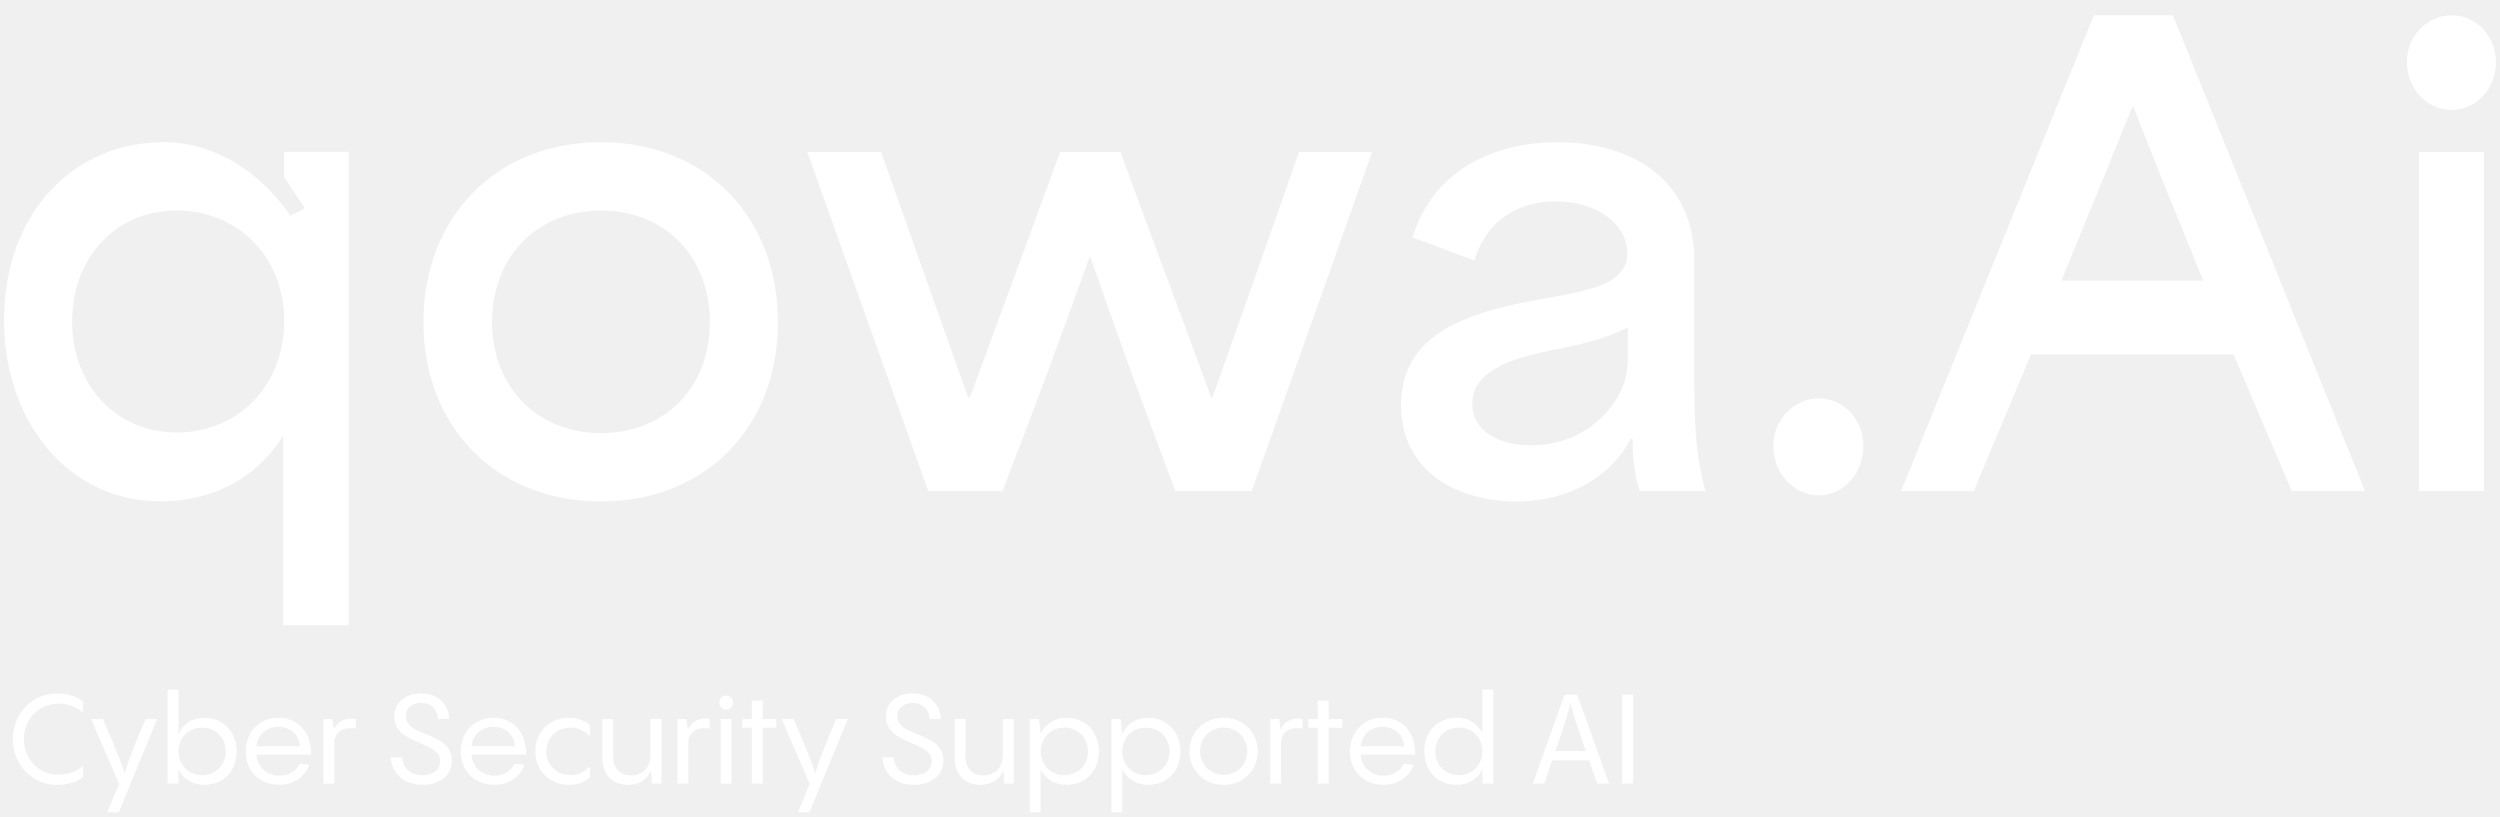
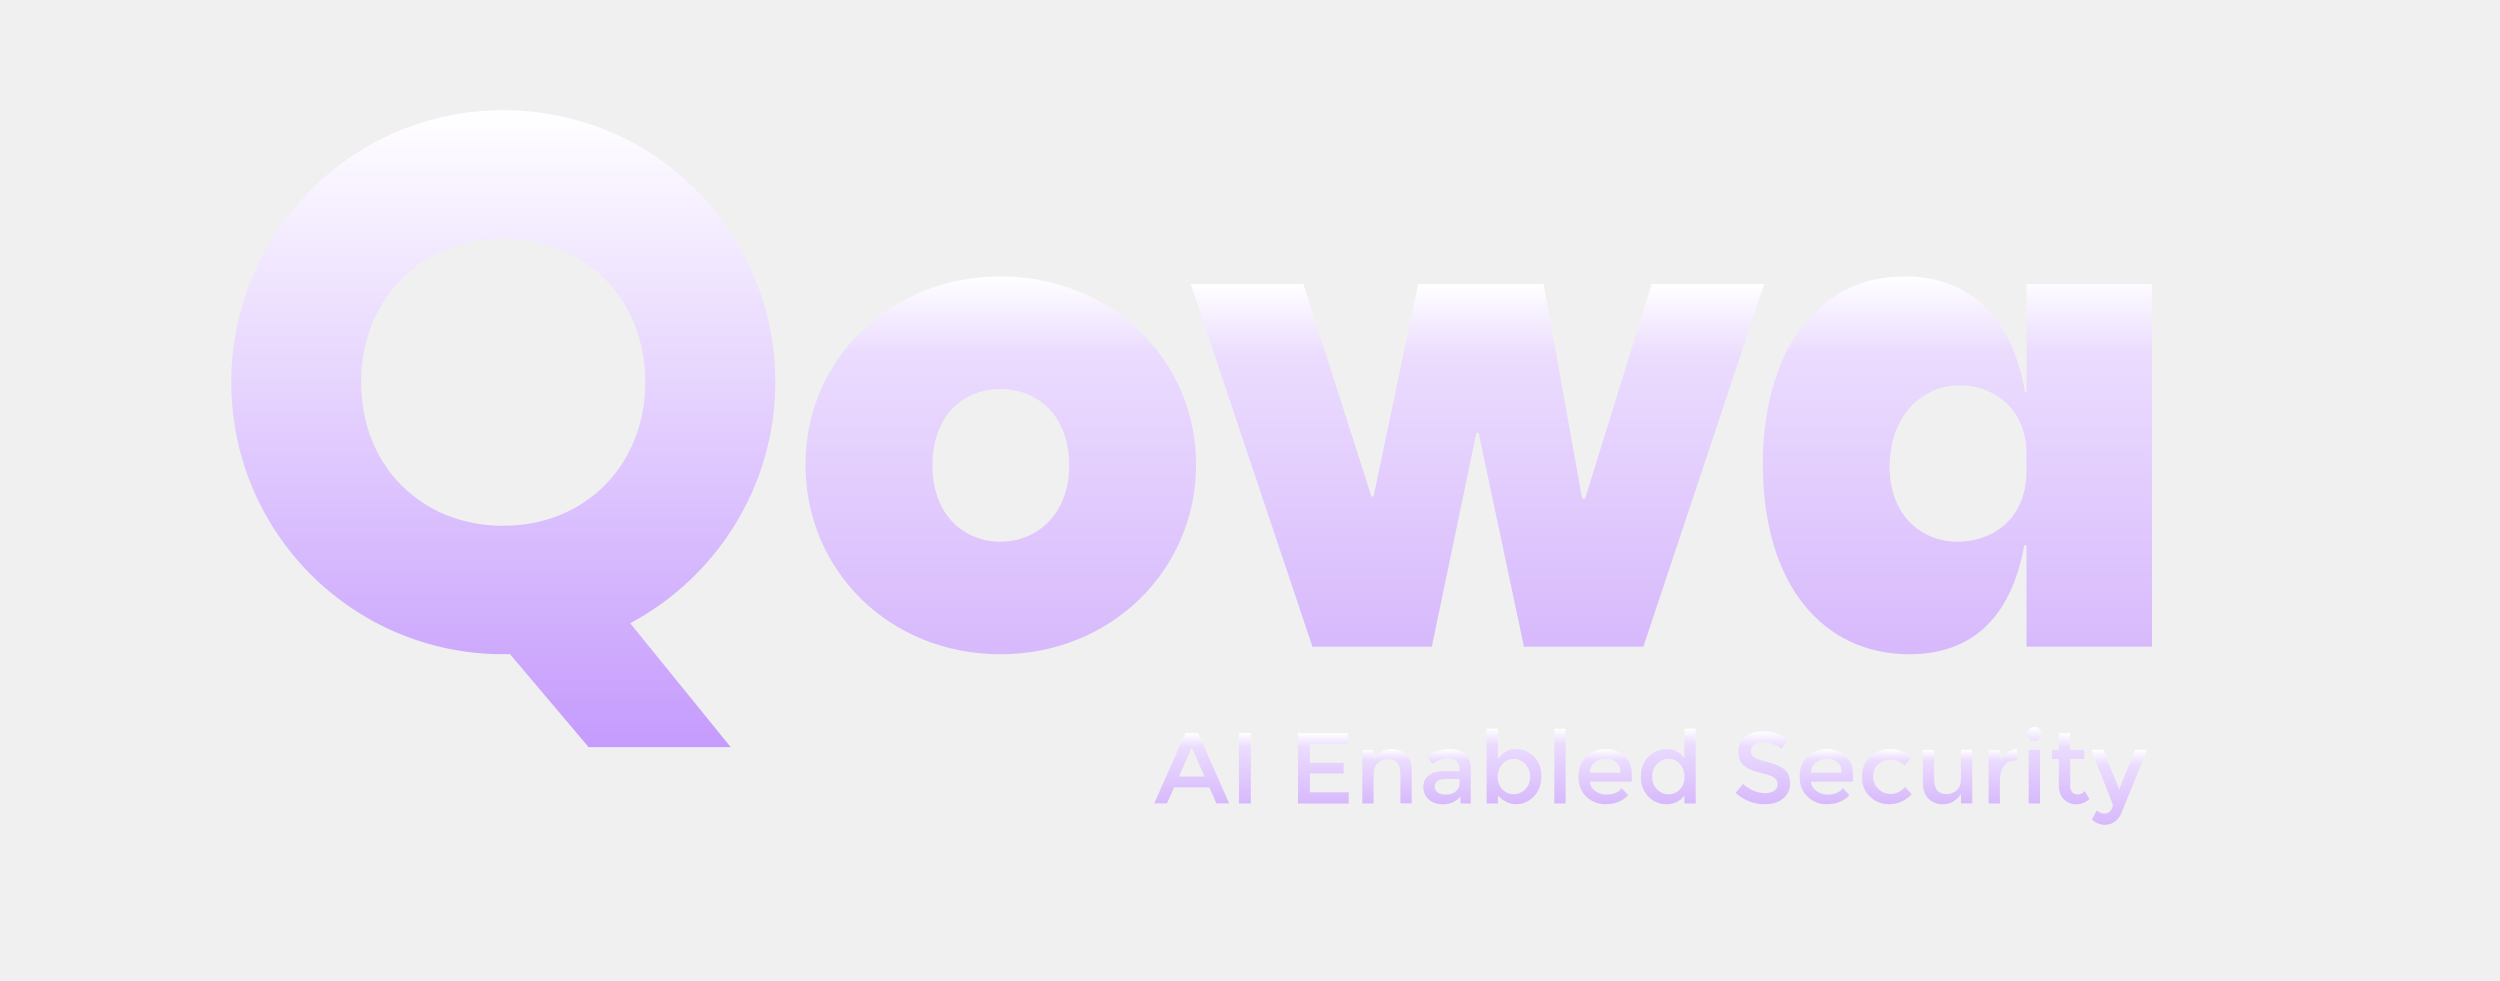
- <svg xmlns="http://www.w3.org/2000/svg" width="147" height="48" viewBox="0 0 147 48" fill="none">
-   <path d="M16.71 8.933V10.402L17.924 12.262L17.078 12.682C16.906 12.437 16.731 12.204 16.549 11.977C14.76 9.734 12.277 8.372 9.65 8.359C9.632 8.359 9.619 8.359 9.601 8.359C4.429 8.359 0.24 12.413 0.24 18.831C0.24 24.822 4.027 29.482 9.447 29.482C12.37 29.482 14.987 28.226 16.652 25.644V36.762H20.5V8.93H16.71V8.933ZM10.399 25.43C6.83 25.43 4.243 22.669 4.243 18.903C4.243 15.103 6.83 12.376 10.399 12.376C13.911 12.376 16.71 15.03 16.71 18.869C16.71 22.707 13.969 25.43 10.399 25.43Z" fill="white" />
-   <path d="M35.336 8.359C29.208 8.359 24.898 12.733 24.898 18.941C24.898 25.145 29.208 29.485 35.336 29.485C41.465 29.485 45.743 25.145 45.743 18.941C45.743 12.737 41.465 8.359 35.336 8.359ZM35.336 25.468C31.581 25.468 28.933 22.741 28.933 18.941C28.933 15.103 31.581 12.379 35.336 12.379C39.123 12.379 41.74 15.106 41.74 18.941C41.743 22.741 39.126 25.468 35.336 25.468Z" fill="white" />
-   <path d="M76.379 8.933C74.718 13.741 72.992 18.545 71.3 23.35H71.207C69.453 18.542 67.637 13.737 65.88 8.933H62.337C60.584 13.741 58.795 18.545 57.041 23.35H56.917C55.222 18.542 53.499 13.737 51.807 8.933H47.467L54.579 28.873H58.95C61.168 23.099 62.396 19.763 64.061 15.137H64.122C67.018 23.422 67.448 24.354 69.109 28.873H73.604L80.685 8.933H76.379Z" fill="white" />
-   <path d="M99.623 22.634V15.319C99.623 10.694 96.112 8.362 91.586 8.362C87.985 8.362 84.288 9.903 83.057 13.957L86.689 15.319C87.397 12.988 89.213 11.839 91.493 11.839C94.017 11.839 95.682 13.273 95.682 14.886C95.682 17.001 92.728 17.146 89.371 17.826C85.677 18.614 82.383 19.942 82.383 23.817C82.383 27.655 85.585 29.485 89.158 29.485C92.298 29.485 94.729 28.013 95.902 25.791H95.995C95.995 26.902 96.088 27.872 96.425 28.876H100.273C99.871 27.298 99.623 25.898 99.623 22.634ZM95.713 21.235C95.713 23.46 93.525 26.184 90.018 26.184C88.016 26.184 86.568 25.286 86.568 23.745C86.568 21.592 89.433 20.984 91.249 20.588C93.374 20.193 94.451 19.869 95.713 19.261V21.235Z" fill="white" />
-   <path d="M106.953 23.425C105.474 23.425 104.273 24.681 104.273 26.221C104.273 27.838 105.474 29.127 106.953 29.127C108.4 29.127 109.57 27.838 109.57 26.221C109.57 24.677 108.397 23.425 106.953 23.425Z" fill="white" />
-   <path d="M127.767 0.899H123.117L111.785 28.873H116.063C117.171 26.184 118.313 23.529 119.42 20.839H131.337L134.755 28.873H139.064L127.767 0.899ZM121.208 16.503C122.746 12.737 124.348 8.864 125.366 6.316H125.459C126.721 9.58 128.169 13.094 129.552 16.503H121.208Z" fill="white" />
-   <path d="M142.234 8.933V28.873H146.051V8.933H142.234ZM144.174 0.899C142.664 0.899 141.525 2.154 141.525 3.626C141.525 5.205 142.664 6.46 144.174 6.46C145.621 6.46 146.76 5.205 146.76 3.626C146.76 2.154 145.621 0.899 144.174 0.899Z" fill="white" />
-   <path d="M0.756 43.462C0.756 41.959 1.891 40.776 3.349 40.776C4.088 40.776 4.594 41.013 4.886 41.254V41.911C4.615 41.66 4.161 41.374 3.428 41.374C2.293 41.374 1.406 42.285 1.406 43.465C1.406 44.645 2.3 45.556 3.428 45.556C4.161 45.556 4.621 45.271 4.886 45.02V45.676C4.594 45.921 4.088 46.154 3.349 46.154C1.891 46.148 0.756 44.965 0.756 43.462Z" fill="white" />
-   <path d="M9.24 42.282L6.984 47.767H6.31L6.998 46.082L5.357 42.282H6.052C6.946 44.359 7.201 45.006 7.325 45.491C7.448 45.006 7.682 44.38 8.556 42.282H9.24Z" fill="white" />
-   <path d="M13.917 44.191C13.917 45.319 13.157 46.148 11.998 46.148C11.338 46.148 10.784 45.811 10.492 45.243V46.075H9.855V40.552H10.492V43.166C10.726 42.592 11.283 42.21 12.029 42.21C13.178 42.21 13.917 43.08 13.917 44.191ZM13.274 44.184C13.274 43.365 12.689 42.784 11.874 42.784C11.069 42.784 10.499 43.396 10.499 44.184C10.499 44.965 11.069 45.577 11.874 45.577C12.686 45.573 13.274 44.992 13.274 44.184Z" fill="white" />
-   <path d="M18.289 44.373H15.084C15.128 45.116 15.699 45.611 16.432 45.611C17.054 45.611 17.45 45.264 17.618 44.903L18.182 44.968C17.986 45.608 17.319 46.148 16.425 46.148C15.29 46.148 14.447 45.367 14.447 44.174C14.447 43.063 15.252 42.2 16.366 42.2C17.512 42.203 18.309 43.035 18.289 44.373ZM15.084 43.881H17.625C17.604 43.235 17.099 42.733 16.366 42.733C15.668 42.733 15.132 43.218 15.084 43.881Z" fill="white" />
-   <path d="M19.627 42.908C19.84 42.458 20.235 42.179 20.923 42.268L20.916 42.836C20.119 42.726 19.658 43.063 19.658 43.733V46.075H19.021V42.282H19.555L19.627 42.908Z" fill="white" />
-   <path d="M22.98 44.535H23.648C23.692 45.257 24.239 45.587 24.827 45.587C25.47 45.587 25.883 45.25 25.883 44.755C25.883 43.534 23.183 43.826 23.183 42.12C23.183 41.302 23.864 40.772 24.765 40.772C25.732 40.772 26.368 41.378 26.413 42.268L25.763 42.282C25.711 41.701 25.347 41.333 24.776 41.333C24.27 41.333 23.861 41.611 23.861 42.1C23.861 43.389 26.571 42.99 26.571 44.72C26.571 45.604 25.845 46.148 24.827 46.148C23.765 46.148 23.025 45.487 22.98 44.535Z" fill="white" />
-   <path d="M30.931 44.373H27.726C27.771 45.116 28.342 45.611 29.074 45.611C29.697 45.611 30.092 45.264 30.261 44.903L30.825 44.968C30.629 45.608 29.962 46.148 29.067 46.148C27.932 46.148 27.09 45.367 27.09 44.174C27.09 43.063 27.895 42.2 29.009 42.2C30.157 42.203 30.955 43.035 30.931 44.373ZM27.726 43.881H30.268C30.247 43.235 29.741 42.733 29.009 42.733C28.311 42.733 27.778 43.218 27.726 43.881Z" fill="white" />
-   <path d="M31.475 44.177C31.475 43.049 32.303 42.203 33.473 42.203C33.947 42.203 34.367 42.358 34.687 42.654V43.293C34.388 42.99 34.013 42.784 33.531 42.784C32.733 42.784 32.118 43.389 32.118 44.177C32.118 44.965 32.733 45.577 33.531 45.577C34.016 45.577 34.388 45.364 34.687 45.068V45.701C34.364 46.003 33.947 46.151 33.473 46.151C32.3 46.148 31.475 45.302 31.475 44.177Z" fill="white" />
-   <path d="M38.253 42.282H38.896V46.075H38.346L38.281 45.309C38.047 45.838 37.586 46.148 36.926 46.148C36.128 46.148 35.416 45.676 35.416 44.514V42.282H36.052V44.425C36.052 45.309 36.565 45.594 37.115 45.594C37.816 45.594 38.25 45.123 38.25 44.335V42.282H38.253Z" fill="white" />
-   <path d="M40.439 42.908C40.653 42.458 41.048 42.179 41.736 42.268L41.729 42.836C40.931 42.726 40.47 43.063 40.47 43.733V46.075H39.834V42.282H40.367L40.439 42.908Z" fill="white" />
-   <path d="M42.293 41.312C42.293 41.085 42.468 40.9 42.695 40.9C42.922 40.9 43.105 41.085 43.105 41.312C43.105 41.532 42.922 41.718 42.695 41.718C42.468 41.718 42.293 41.532 42.293 41.312ZM43.012 42.282V46.075H42.376V42.282H43.012Z" fill="white" />
-   <path d="M45.647 42.282V42.791H44.849V46.075H44.206V42.791H43.648V42.282H44.206V41.192H44.849V42.282H45.647Z" fill="white" />
-   <path d="M49.849 42.282L47.593 47.767H46.919L47.607 46.082L45.967 42.282H46.661C47.556 44.359 47.81 45.006 47.934 45.491C48.058 45.006 48.292 44.38 49.165 42.282H49.849Z" fill="white" />
-   <path d="M51.885 44.535H52.552C52.597 45.257 53.144 45.587 53.732 45.587C54.375 45.587 54.787 45.25 54.787 44.755C54.787 43.534 52.088 43.826 52.088 42.12C52.088 41.302 52.769 40.772 53.67 40.772C54.636 40.772 55.272 41.378 55.317 42.268L54.667 42.282C54.615 41.701 54.251 41.333 53.68 41.333C53.174 41.333 52.765 41.611 52.765 42.1C52.765 43.389 55.475 42.99 55.475 44.72C55.475 45.604 54.749 46.148 53.732 46.148C52.665 46.148 51.926 45.487 51.885 44.535Z" fill="white" />
-   <path d="M58.97 42.282H59.613V46.075H59.063L58.998 45.309C58.764 45.838 58.303 46.148 57.643 46.148C56.845 46.148 56.133 45.676 56.133 44.514V42.282H56.769V44.425C56.769 45.309 57.282 45.594 57.832 45.594C58.533 45.594 58.967 45.123 58.967 44.335V42.282H58.97Z" fill="white" />
-   <path d="M64.614 44.191C64.614 45.319 63.854 46.148 62.695 46.148C62.035 46.148 61.481 45.811 61.189 45.243V47.767H60.553V42.282H61.096L61.192 43.152V43.166C61.426 42.592 61.983 42.21 62.73 42.21C63.875 42.21 64.614 43.08 64.614 44.191ZM63.971 44.184C63.971 43.365 63.387 42.784 62.572 42.784C61.767 42.784 61.196 43.396 61.196 44.184C61.196 44.965 61.767 45.577 62.572 45.577C63.387 45.573 63.971 44.992 63.971 44.184Z" fill="white" />
-   <path d="M69.411 44.191C69.411 45.319 68.651 46.148 67.492 46.148C66.832 46.148 66.278 45.811 65.986 45.243V47.767H65.35V42.282H65.893L65.989 43.152V43.166C66.223 42.592 66.78 42.21 67.527 42.21C68.672 42.21 69.411 43.08 69.411 44.191ZM68.765 44.184C68.765 43.365 68.18 42.784 67.365 42.784C66.56 42.784 65.989 43.396 65.989 44.184C65.989 44.965 66.56 45.577 67.365 45.577C68.18 45.573 68.765 44.992 68.765 44.184Z" fill="white" />
-   <path d="M69.938 44.177C69.938 43.049 70.801 42.203 71.949 42.203C73.091 42.203 73.954 43.049 73.954 44.177C73.954 45.305 73.091 46.151 71.949 46.151C70.801 46.148 69.938 45.302 69.938 44.177ZM73.335 44.167C73.335 43.379 72.734 42.784 71.953 42.784C71.169 42.784 70.563 43.379 70.563 44.167C70.563 44.961 71.172 45.566 71.953 45.566C72.734 45.566 73.335 44.965 73.335 44.167Z" fill="white" />
-   <path d="M75.295 42.908C75.508 42.458 75.903 42.179 76.591 42.268L76.584 42.836C75.787 42.726 75.326 43.063 75.326 43.733V46.075H74.689V42.282H75.222L75.295 42.908Z" fill="white" />
-   <path d="M78.928 42.282V42.791H78.13V46.075H77.487V42.791H76.93V42.282H77.487V41.192H78.13V42.282H78.928Z" fill="white" />
-   <path d="M83.216 44.373H80.011C80.056 45.116 80.627 45.611 81.359 45.611C81.982 45.611 82.377 45.264 82.546 44.903L83.11 44.968C82.914 45.608 82.247 46.148 81.353 46.148C80.218 46.148 79.375 45.367 79.375 44.174C79.375 43.063 80.18 42.2 81.294 42.2C82.443 42.203 83.241 43.035 83.216 44.373ZM80.011 43.881H82.553C82.532 43.235 82.026 42.733 81.294 42.733C80.596 42.733 80.063 43.218 80.011 43.881Z" fill="white" />
-   <path d="M87.171 40.552H87.808V46.075H87.171V45.185C86.938 45.766 86.38 46.148 85.634 46.148C84.492 46.148 83.746 45.278 83.746 44.167C83.746 43.039 84.506 42.2 85.672 42.2C86.322 42.2 86.879 42.547 87.171 43.104V40.552ZM87.165 44.177C87.165 43.396 86.594 42.784 85.789 42.784C84.977 42.784 84.4 43.365 84.4 44.177C84.4 44.995 84.977 45.577 85.789 45.577C86.594 45.573 87.165 44.965 87.165 44.177Z" fill="white" />
-   <path d="M93.912 46.075C93.73 45.56 93.575 45.112 93.437 44.707H91.271L90.803 46.075H90.129L91.996 40.848H92.736L94.617 46.075H93.912ZM93.248 44.16C92.516 42.048 92.392 41.636 92.34 41.274C92.289 41.636 92.179 42.055 91.463 44.16H93.248Z" fill="white" />
-   <path d="M95.377 46.075V40.848H96.027V46.075H95.377Z" fill="white" />
+ <svg xmlns="http://www.w3.org/2000/svg" width="153" height="60" viewBox="0 0 153 60" fill="none">
+   <path d="M31.217 40.039H30.8C21.599 40.039 14.153 32.594 14.153 23.392C14.153 14.191 21.599 6.745 30.8 6.745C40.002 6.745 47.447 14.143 47.447 23.392C47.447 29.773 43.841 35.325 38.568 38.141L44.717 45.724H36.022L31.212 40.035L31.217 40.039ZM39.491 23.392C39.491 18.304 35.837 14.607 30.796 14.607C25.755 14.607 22.101 18.308 22.101 23.392C22.101 28.476 25.755 32.177 30.796 32.177C35.837 32.177 39.491 28.433 39.491 23.392Z" fill="url(#paint0_linear_18956_54640)" />
+   <path d="M49.294 28.433C49.294 22.005 54.472 16.917 61.226 16.917C67.98 16.917 73.201 22.005 73.201 28.433C73.201 34.861 68.023 40.039 61.226 40.039C54.429 40.039 49.294 34.908 49.294 28.433ZM65.434 28.48C65.434 25.427 63.493 23.808 61.226 23.808C58.959 23.808 57.065 25.427 57.065 28.48C57.065 31.533 59.006 33.152 61.226 33.152C63.446 33.152 65.434 31.486 65.434 28.48Z" fill="url(#paint1_linear_18956_54640)" />
+   <path d="M72.875 17.381H79.766L83.927 30.374H84.065L86.791 17.381H94.468L96.826 30.515H97.01L101.081 17.381H107.972L100.574 39.575H93.266L90.492 26.488H90.355L87.628 39.575H80.32L72.875 17.381Z" fill="url(#paint2_linear_18956_54640)" />
+   <path d="M107.882 28.433C107.882 21.82 110.982 16.917 116.577 16.917C120.231 16.917 123.099 19.09 123.928 23.993H124.023V17.381H131.7V39.575H124.023V33.379H123.885C123.099 37.725 120.742 40.039 116.856 40.039C111.536 40.039 107.887 35.737 107.887 28.433H107.882ZM119.81 33.152C121.846 33.152 123.971 31.855 124.018 28.944V27.557C123.924 24.968 121.983 23.581 119.948 23.581C117.591 23.581 115.645 25.479 115.645 28.575C115.645 31.49 117.543 33.152 119.806 33.152H119.81Z" fill="url(#paint3_linear_18956_54640)" />
+   <path d="M71.853 48.188L71.419 49.167H70.642L72.544 44.856H73.321L75.223 49.167H74.446L74.012 48.188H71.853ZM73.716 47.519L72.934 45.741L72.153 47.519H73.72H73.716Z" fill="url(#paint4_linear_18956_54640)" />
+   <path d="M75.82 44.861H76.55V49.172H75.82V44.861Z" fill="url(#paint5_linear_18956_54640)" />
+   <path d="M82.467 44.861V45.544H80.165V46.686H82.231V47.334H80.165V48.49H82.54V49.177H79.436V44.866H82.467V44.861Z" fill="url(#paint6_linear_18956_54640)" />
+   <path d="M84.064 47.394V49.172H83.373V45.891H84.064V46.488C84.176 46.286 84.331 46.127 84.524 46.012C84.717 45.896 84.932 45.84 85.155 45.84C85.524 45.84 85.825 45.952 86.052 46.179C86.28 46.407 86.396 46.733 86.396 47.158V49.167H85.705V47.364C85.705 46.759 85.456 46.458 84.953 46.458C84.713 46.458 84.507 46.535 84.331 46.694C84.154 46.853 84.064 47.085 84.064 47.39V47.394Z" fill="url(#paint7_linear_18956_54640)" />
+   <path d="M90.015 49.172H89.384V48.734C89.113 49.06 88.748 49.223 88.293 49.223C87.954 49.223 87.67 49.129 87.443 48.931C87.219 48.738 87.108 48.48 87.108 48.158C87.108 47.837 87.228 47.596 87.464 47.433C87.7 47.27 88.027 47.192 88.435 47.192H89.328V47.068C89.328 46.63 89.083 46.415 88.598 46.415C88.293 46.415 87.975 46.527 87.649 46.75L87.34 46.316C87.739 45.999 88.19 45.84 88.697 45.84C89.083 45.84 89.401 45.939 89.645 46.132C89.89 46.329 90.01 46.634 90.01 47.055V49.172H90.015ZM89.328 47.948V47.669H88.551C88.052 47.669 87.803 47.824 87.803 48.137C87.803 48.296 87.864 48.42 87.988 48.502C88.113 48.588 88.284 48.627 88.503 48.627C88.722 48.627 88.916 48.566 89.079 48.442C89.242 48.317 89.323 48.15 89.323 47.944L89.328 47.948Z" fill="url(#paint8_linear_18956_54640)" />
+   <path d="M92.738 45.84C93.18 45.84 93.553 45.99 93.867 46.295C94.18 46.6 94.335 47.004 94.335 47.51C94.335 48.017 94.18 48.429 93.871 48.742C93.562 49.06 93.197 49.219 92.785 49.219C92.373 49.219 91.999 49.039 91.673 48.678V49.172H90.981V44.595H91.673V46.462C91.943 46.046 92.3 45.84 92.742 45.84H92.738ZM91.66 47.536C91.66 47.849 91.754 48.103 91.943 48.305C92.132 48.502 92.364 48.605 92.635 48.605C92.905 48.605 93.141 48.506 93.343 48.309C93.545 48.111 93.644 47.854 93.644 47.54C93.644 47.227 93.545 46.965 93.347 46.759C93.15 46.553 92.914 46.445 92.639 46.445C92.364 46.445 92.132 46.548 91.943 46.759C91.754 46.969 91.66 47.227 91.66 47.54V47.536Z" fill="url(#paint9_linear_18956_54640)" />
+   <path d="M95.816 49.172H95.124V44.595H95.816V49.172Z" fill="url(#paint10_linear_18956_54640)" />
+   <path d="M99.87 47.832H97.298C97.315 48.073 97.422 48.261 97.624 48.407C97.826 48.553 98.058 48.627 98.315 48.627C98.728 48.627 99.041 48.498 99.251 48.236L99.646 48.669C99.294 49.034 98.831 49.219 98.264 49.219C97.804 49.219 97.409 49.065 97.087 48.76C96.765 48.455 96.602 48.043 96.602 47.527C96.602 47.012 96.765 46.6 97.096 46.295C97.427 45.99 97.813 45.84 98.26 45.84C98.706 45.84 99.084 45.973 99.397 46.243C99.711 46.514 99.865 46.883 99.865 47.355V47.832H99.87ZM97.298 47.291H99.178C99.178 47.016 99.093 46.802 98.921 46.656C98.749 46.51 98.534 46.432 98.281 46.432C98.028 46.432 97.8 46.51 97.598 46.664C97.396 46.819 97.298 47.029 97.298 47.291Z" fill="url(#paint11_linear_18956_54640)" />
+   <path d="M100.883 48.751C100.574 48.438 100.419 48.026 100.419 47.519C100.419 47.012 100.578 46.6 100.896 46.299C101.213 45.995 101.591 45.844 102.029 45.844C102.467 45.844 102.819 46.029 103.085 46.398V44.595H103.777V49.172H103.085V48.678C102.832 49.039 102.458 49.219 101.969 49.219C101.552 49.219 101.192 49.065 100.883 48.751ZM101.11 47.545C101.11 47.858 101.209 48.116 101.411 48.313C101.613 48.511 101.849 48.609 102.119 48.609C102.39 48.609 102.622 48.511 102.811 48.309C103 48.111 103.094 47.854 103.094 47.54C103.094 47.227 103 46.965 102.811 46.755C102.622 46.544 102.39 46.441 102.115 46.441C101.84 46.441 101.604 46.544 101.407 46.755C101.209 46.965 101.11 47.227 101.11 47.54V47.545Z" fill="url(#paint12_linear_18956_54640)" />
+   <path d="M107.868 45.428C107.658 45.428 107.482 45.471 107.349 45.557C107.211 45.643 107.147 45.776 107.147 45.948C107.147 46.119 107.216 46.257 107.349 46.347C107.486 46.441 107.774 46.54 108.216 46.648C108.658 46.755 108.993 46.905 109.217 47.098C109.44 47.291 109.552 47.575 109.552 47.953C109.552 48.331 109.41 48.636 109.127 48.867C108.843 49.103 108.47 49.219 108.01 49.219C107.336 49.219 106.739 48.988 106.215 48.524L106.67 47.974C107.108 48.352 107.559 48.541 108.027 48.541C108.263 48.541 108.448 48.489 108.585 48.391C108.723 48.292 108.792 48.155 108.792 47.991C108.792 47.828 108.727 47.695 108.598 47.601C108.47 47.506 108.246 47.425 107.929 47.347C107.611 47.27 107.37 47.201 107.207 47.137C107.044 47.073 106.898 46.991 106.769 46.888C106.516 46.695 106.387 46.398 106.387 45.999C106.387 45.6 106.533 45.291 106.821 45.076C107.113 44.861 107.469 44.754 107.898 44.754C108.173 44.754 108.448 44.801 108.719 44.891C108.989 44.981 109.225 45.11 109.423 45.273L109.032 45.823C108.903 45.707 108.731 45.613 108.513 45.54C108.294 45.467 108.079 45.428 107.868 45.428Z" fill="url(#paint13_linear_18956_54640)" />
+   <path d="M113.408 47.832H110.836C110.853 48.073 110.96 48.261 111.162 48.407C111.364 48.553 111.596 48.627 111.853 48.627C112.266 48.627 112.579 48.498 112.789 48.236L113.184 48.669C112.832 49.034 112.369 49.219 111.802 49.219C111.342 49.219 110.947 49.065 110.625 48.76C110.303 48.455 110.14 48.043 110.14 47.527C110.14 47.012 110.303 46.6 110.634 46.295C110.965 45.99 111.351 45.84 111.798 45.84C112.244 45.84 112.622 45.973 112.935 46.243C113.249 46.514 113.403 46.883 113.403 47.355V47.832H113.408ZM110.831 47.291H112.712C112.712 47.016 112.626 46.802 112.454 46.656C112.283 46.51 112.068 46.432 111.815 46.432C111.561 46.432 111.334 46.51 111.132 46.664C110.93 46.819 110.831 47.029 110.831 47.291Z" fill="url(#paint14_linear_18956_54640)" />
+   <path d="M115.619 49.219C115.164 49.219 114.769 49.065 114.443 48.755C114.112 48.446 113.949 48.038 113.949 47.536C113.949 47.033 114.12 46.626 114.464 46.312C114.807 45.999 115.224 45.84 115.718 45.84C116.212 45.84 116.628 46.012 116.972 46.351L116.564 46.849C116.28 46.604 115.993 46.48 115.705 46.48C115.417 46.48 115.168 46.574 114.953 46.767C114.743 46.961 114.636 47.205 114.636 47.506C114.636 47.806 114.739 48.064 114.949 48.274C115.16 48.485 115.417 48.588 115.722 48.588C116.027 48.588 116.319 48.446 116.589 48.167L116.997 48.609C116.598 49.013 116.139 49.215 115.615 49.215L115.619 49.219Z" fill="url(#paint15_linear_18956_54640)" />
+   <path d="M120.012 47.664V45.887H120.703V49.167H120.012V48.57C119.9 48.772 119.745 48.931 119.552 49.047C119.359 49.163 119.144 49.219 118.921 49.219C118.552 49.219 118.251 49.107 118.024 48.88C117.796 48.652 117.68 48.326 117.68 47.901V45.891H118.371V47.694C118.371 48.3 118.621 48.6 119.123 48.6C119.363 48.6 119.569 48.523 119.745 48.364C119.922 48.205 120.012 47.974 120.012 47.669V47.664Z" fill="url(#paint16_linear_18956_54640)" />
+   <path d="M123.425 46.535C123.086 46.535 122.828 46.647 122.652 46.87C122.476 47.093 122.394 47.389 122.394 47.763V49.171H121.703V45.891H122.394V46.552C122.506 46.346 122.656 46.179 122.85 46.046C123.043 45.913 123.245 45.848 123.459 45.844V46.539H123.429L123.425 46.535Z" fill="url(#paint17_linear_18956_54640)" />
+   <path d="M124.198 45.234C124.112 45.148 124.069 45.045 124.069 44.925C124.069 44.805 124.112 44.702 124.198 44.616C124.284 44.53 124.387 44.487 124.507 44.487C124.627 44.487 124.73 44.53 124.816 44.616C124.902 44.702 124.945 44.805 124.945 44.925C124.945 45.045 124.902 45.148 124.816 45.234C124.73 45.32 124.627 45.363 124.507 45.363C124.387 45.363 124.284 45.32 124.198 45.234ZM124.846 49.172H124.155V45.891H124.846V49.172Z" fill="url(#paint18_linear_18956_54640)" />
+   <path d="M126.697 46.446V48.112C126.697 48.266 126.74 48.391 126.821 48.485C126.903 48.58 127.019 48.623 127.165 48.623C127.311 48.623 127.457 48.55 127.59 48.408L127.873 48.898C127.628 49.117 127.362 49.224 127.066 49.224C126.77 49.224 126.521 49.121 126.315 48.919C126.108 48.717 126.001 48.442 126.001 48.094V46.446H125.589V45.892H126.001V44.861H126.692V45.892H127.555V46.446H126.692H126.697Z" fill="url(#paint19_linear_18956_54640)" />
+   <path d="M128.835 50.481C128.535 50.481 128.264 50.374 128.02 50.155L128.333 49.592C128.479 49.73 128.625 49.794 128.779 49.794C128.934 49.794 129.059 49.738 129.157 49.627C129.252 49.515 129.303 49.395 129.303 49.262C129.303 49.206 128.861 48.081 127.977 45.887H128.715L129.694 48.304L130.673 45.887H131.412L129.819 49.785C129.724 50 129.587 50.168 129.411 50.292C129.235 50.417 129.037 50.477 128.827 50.477L128.835 50.481Z" fill="url(#paint20_linear_18956_54640)" />
+   <defs>
+     <linearGradient id="paint0_linear_18956_54640" x1="30.8" y1="6.745" x2="30.8" y2="45.724" gradientUnits="userSpaceOnUse">
+       <stop stop-color="white" />
+       <stop offset="1" stop-color="#C59BFD" />
+     </linearGradient>
+     <linearGradient id="paint1_linear_18956_54640" x1="61.247" y1="16.917" x2="61.247" y2="40.039" gradientUnits="userSpaceOnUse">
+       <stop stop-color="white" />
+       <stop offset="0.2" stop-color="#EBDCFE" />
+       <stop offset="1" stop-color="#D7B9FC" />
+     </linearGradient>
+     <linearGradient id="paint2_linear_18956_54640" x1="90.424" y1="17.381" x2="90.424" y2="39.575" gradientUnits="userSpaceOnUse">
+       <stop stop-color="white" />
+       <stop offset="0.2" stop-color="#EBDCFE" />
+       <stop offset="1" stop-color="#D7B9FC" />
+     </linearGradient>
+     <linearGradient id="paint3_linear_18956_54640" x1="119.791" y1="16.917" x2="119.791" y2="40.039" gradientUnits="userSpaceOnUse">
+       <stop stop-color="white" />
+       <stop offset="0.2" stop-color="#EBDCFE" />
+       <stop offset="1" stop-color="#D7B9FC" />
+     </linearGradient>
+     <linearGradient id="paint4_linear_18956_54640" x1="72.932" y1="44.856" x2="72.932" y2="49.167" gradientUnits="userSpaceOnUse">
+       <stop stop-color="white" />
+       <stop offset="0.2" stop-color="#EBDCFE" />
+       <stop offset="1" stop-color="#D7B9FC" />
+     </linearGradient>
+     <linearGradient id="paint5_linear_18956_54640" x1="76.185" y1="44.861" x2="76.185" y2="49.172" gradientUnits="userSpaceOnUse">
+       <stop stop-color="white" />
+       <stop offset="0.2" stop-color="#EBDCFE" />
+       <stop offset="1" stop-color="#D7B9FC" />
+     </linearGradient>
+     <linearGradient id="paint6_linear_18956_54640" x1="80.988" y1="44.861" x2="80.988" y2="49.177" gradientUnits="userSpaceOnUse">
+       <stop stop-color="white" />
+       <stop offset="0.2" stop-color="#EBDCFE" />
+       <stop offset="1" stop-color="#D7B9FC" />
+     </linearGradient>
+     <linearGradient id="paint7_linear_18956_54640" x1="84.885" y1="45.84" x2="84.885" y2="49.172" gradientUnits="userSpaceOnUse">
+       <stop stop-color="white" />
+       <stop offset="0.2" stop-color="#EBDCFE" />
+       <stop offset="1" stop-color="#D7B9FC" />
+     </linearGradient>
+     <linearGradient id="paint8_linear_18956_54640" x1="88.561" y1="45.84" x2="88.561" y2="49.223" gradientUnits="userSpaceOnUse">
+       <stop stop-color="white" />
+       <stop offset="0.2" stop-color="#EBDCFE" />
+       <stop offset="1" stop-color="#D7B9FC" />
+     </linearGradient>
+     <linearGradient id="paint9_linear_18956_54640" x1="92.658" y1="44.595" x2="92.658" y2="49.219" gradientUnits="userSpaceOnUse">
+       <stop stop-color="white" />
+       <stop offset="0.2" stop-color="#EBDCFE" />
+       <stop offset="1" stop-color="#D7B9FC" />
+     </linearGradient>
+     <linearGradient id="paint10_linear_18956_54640" x1="95.47" y1="44.595" x2="95.47" y2="49.172" gradientUnits="userSpaceOnUse">
+       <stop stop-color="white" />
+       <stop offset="0.2" stop-color="#EBDCFE" />
+       <stop offset="1" stop-color="#D7B9FC" />
+     </linearGradient>
+     <linearGradient id="paint11_linear_18956_54640" x1="98.236" y1="45.84" x2="98.236" y2="49.219" gradientUnits="userSpaceOnUse">
+       <stop stop-color="white" />
+       <stop offset="0.2" stop-color="#EBDCFE" />
+       <stop offset="1" stop-color="#D7B9FC" />
+     </linearGradient>
+     <linearGradient id="paint12_linear_18956_54640" x1="102.098" y1="44.595" x2="102.098" y2="49.219" gradientUnits="userSpaceOnUse">
+       <stop stop-color="white" />
+       <stop offset="0.2" stop-color="#EBDCFE" />
+       <stop offset="1" stop-color="#D7B9FC" />
+     </linearGradient>
+     <linearGradient id="paint13_linear_18956_54640" x1="107.883" y1="44.754" x2="107.883" y2="49.219" gradientUnits="userSpaceOnUse">
+       <stop stop-color="white" />
+       <stop offset="0.2" stop-color="#EBDCFE" />
+       <stop offset="1" stop-color="#D7B9FC" />
+     </linearGradient>
+     <linearGradient id="paint14_linear_18956_54640" x1="111.774" y1="45.84" x2="111.774" y2="49.219" gradientUnits="userSpaceOnUse">
+       <stop stop-color="white" />
+       <stop offset="0.2" stop-color="#EBDCFE" />
+       <stop offset="1" stop-color="#D7B9FC" />
+     </linearGradient>
+     <linearGradient id="paint15_linear_18956_54640" x1="115.473" y1="45.84" x2="115.473" y2="49.219" gradientUnits="userSpaceOnUse">
+       <stop stop-color="white" />
+       <stop offset="0.2" stop-color="#EBDCFE" />
+       <stop offset="1" stop-color="#D7B9FC" />
+     </linearGradient>
+     <linearGradient id="paint16_linear_18956_54640" x1="119.192" y1="45.887" x2="119.192" y2="49.219" gradientUnits="userSpaceOnUse">
+       <stop stop-color="white" />
+       <stop offset="0.2" stop-color="#EBDCFE" />
+       <stop offset="1" stop-color="#D7B9FC" />
+     </linearGradient>
+     <linearGradient id="paint17_linear_18956_54640" x1="122.581" y1="45.844" x2="122.581" y2="49.171" gradientUnits="userSpaceOnUse">
+       <stop stop-color="white" />
+       <stop offset="0.2" stop-color="#EBDCFE" />
+       <stop offset="1" stop-color="#D7B9FC" />
+     </linearGradient>
+     <linearGradient id="paint18_linear_18956_54640" x1="124.507" y1="44.487" x2="124.507" y2="49.172" gradientUnits="userSpaceOnUse">
+       <stop stop-color="white" />
+       <stop offset="0.2" stop-color="#EBDCFE" />
+       <stop offset="1" stop-color="#D7B9FC" />
+     </linearGradient>
+     <linearGradient id="paint19_linear_18956_54640" x1="126.731" y1="44.861" x2="126.731" y2="49.224" gradientUnits="userSpaceOnUse">
+       <stop stop-color="white" />
+       <stop offset="0.2" stop-color="#EBDCFE" />
+       <stop offset="1" stop-color="#D7B9FC" />
+     </linearGradient>
+     <linearGradient id="paint20_linear_18956_54640" x1="129.694" y1="45.887" x2="129.694" y2="50.481" gradientUnits="userSpaceOnUse">
+       <stop stop-color="white" />
+       <stop offset="0.2" stop-color="#EBDCFE" />
+       <stop offset="1" stop-color="#D7B9FC" />
+     </linearGradient>
+   </defs>
</svg>
